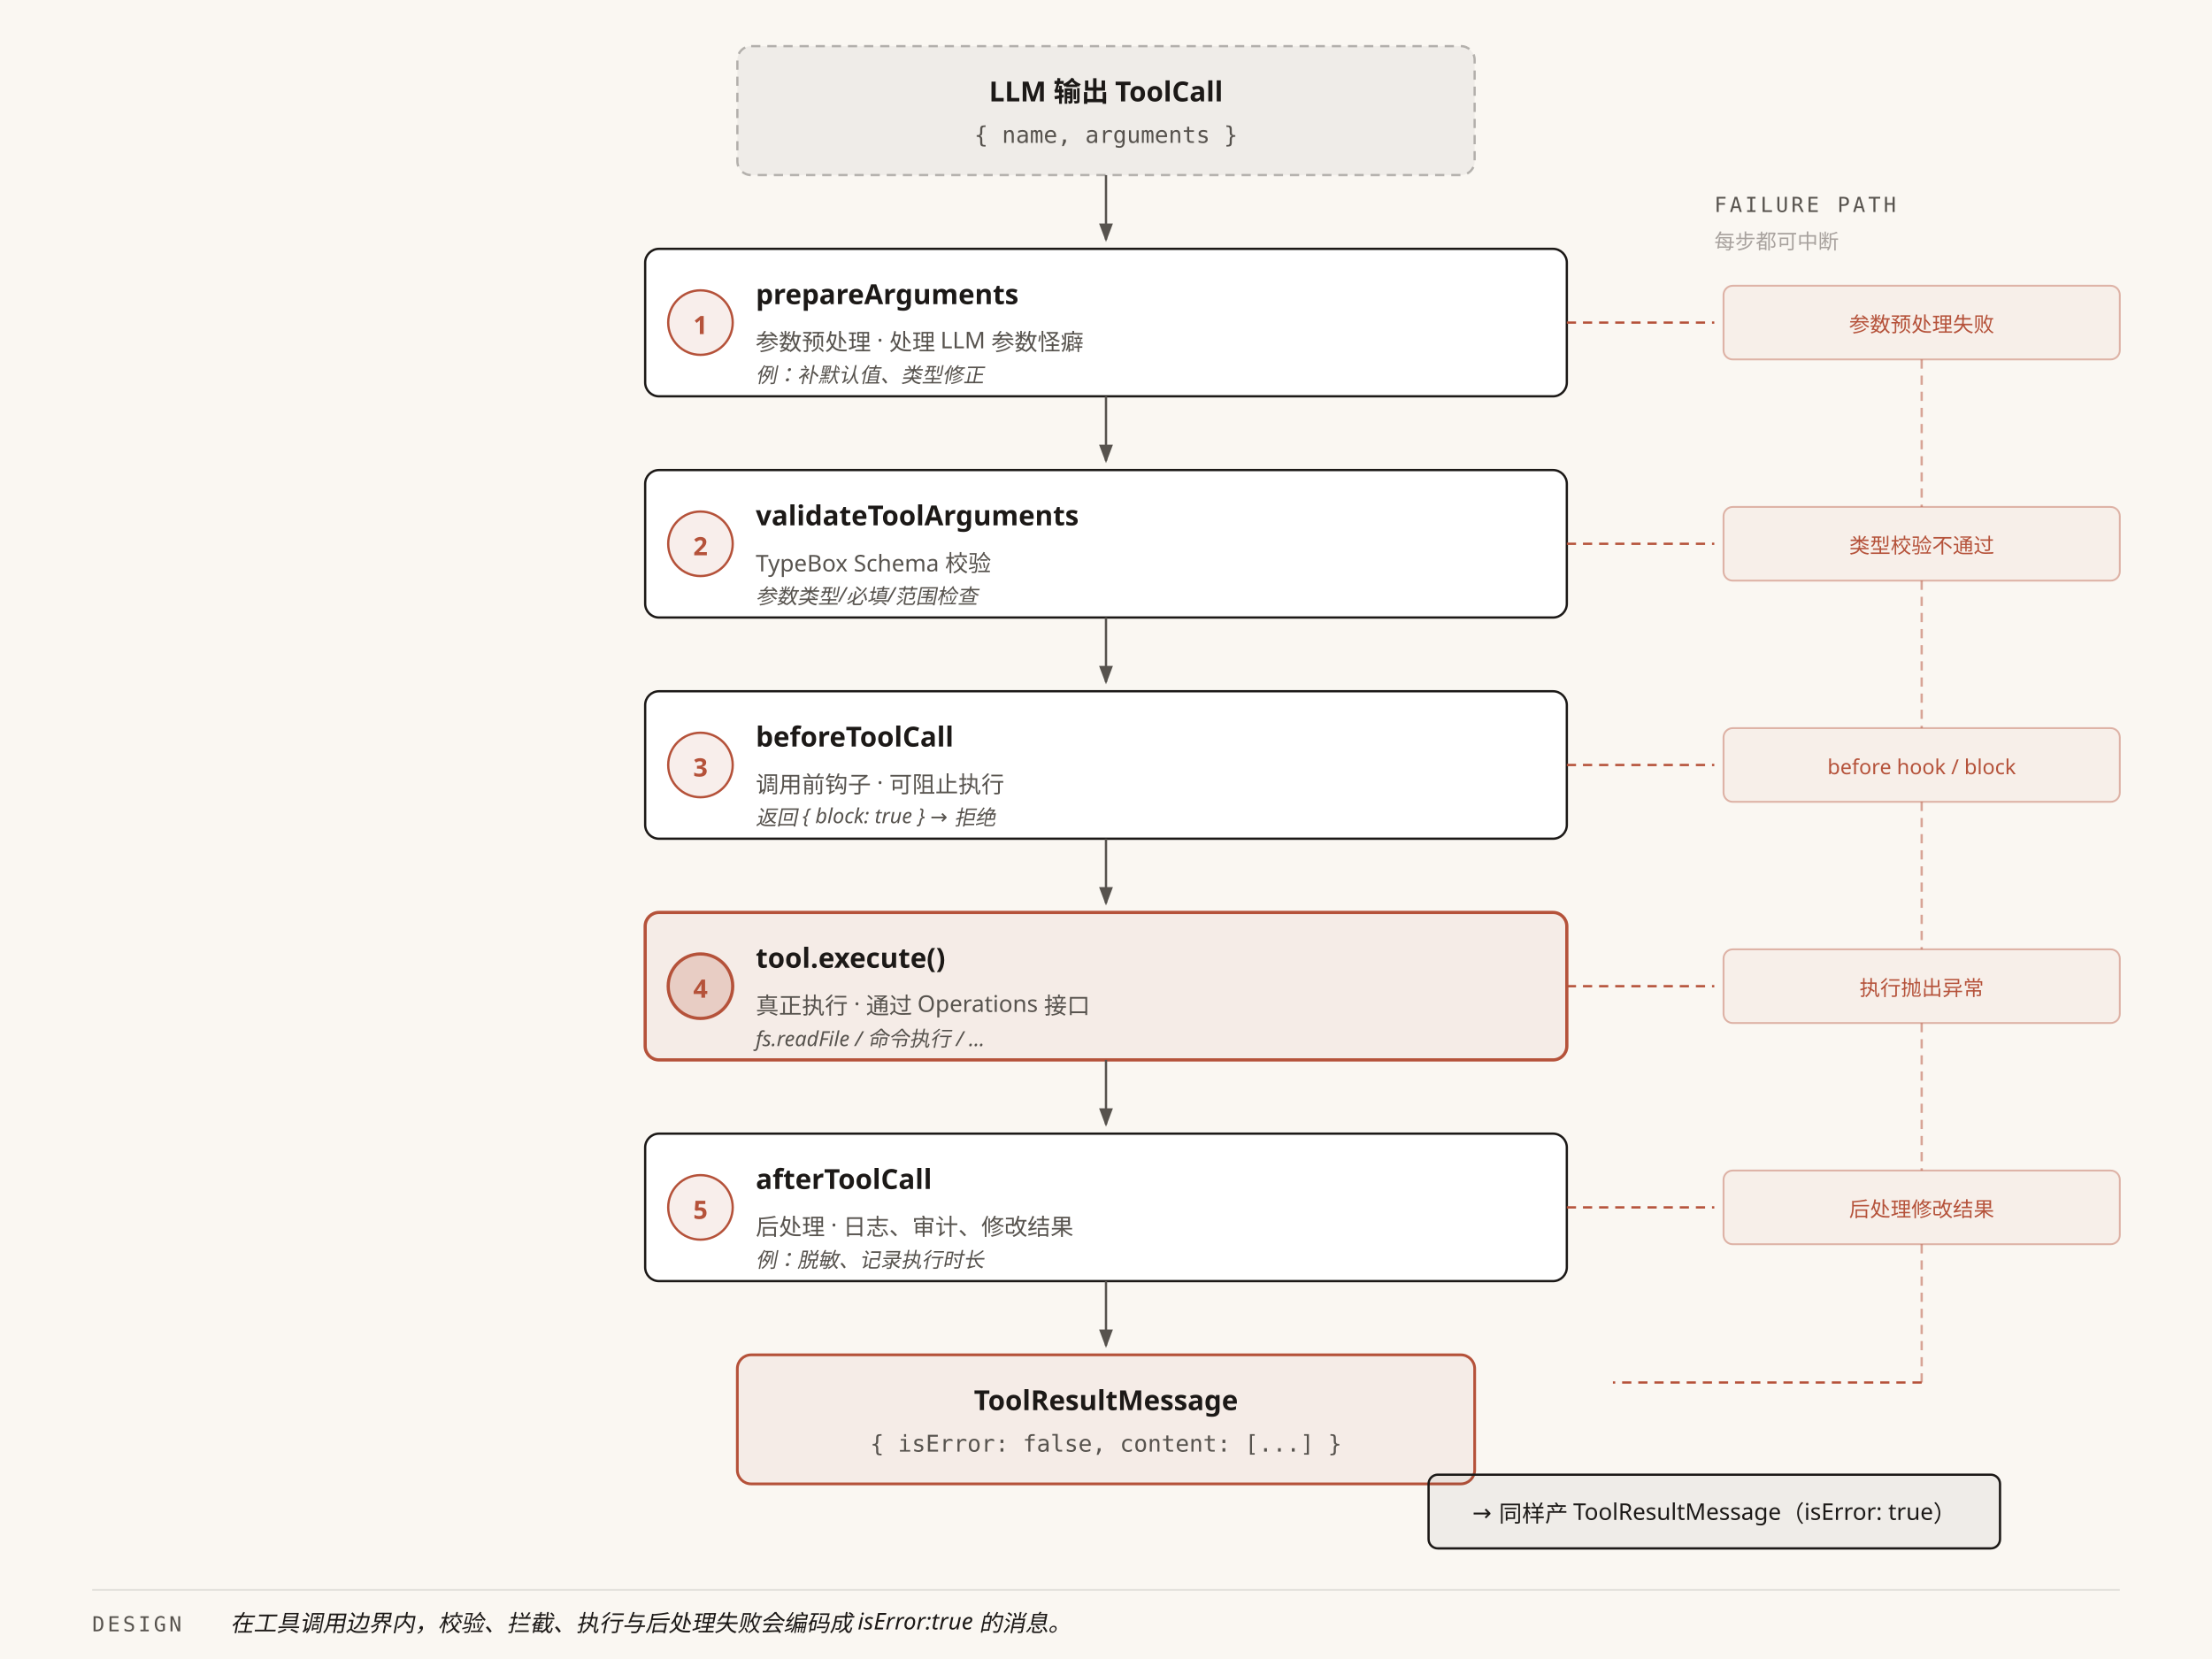
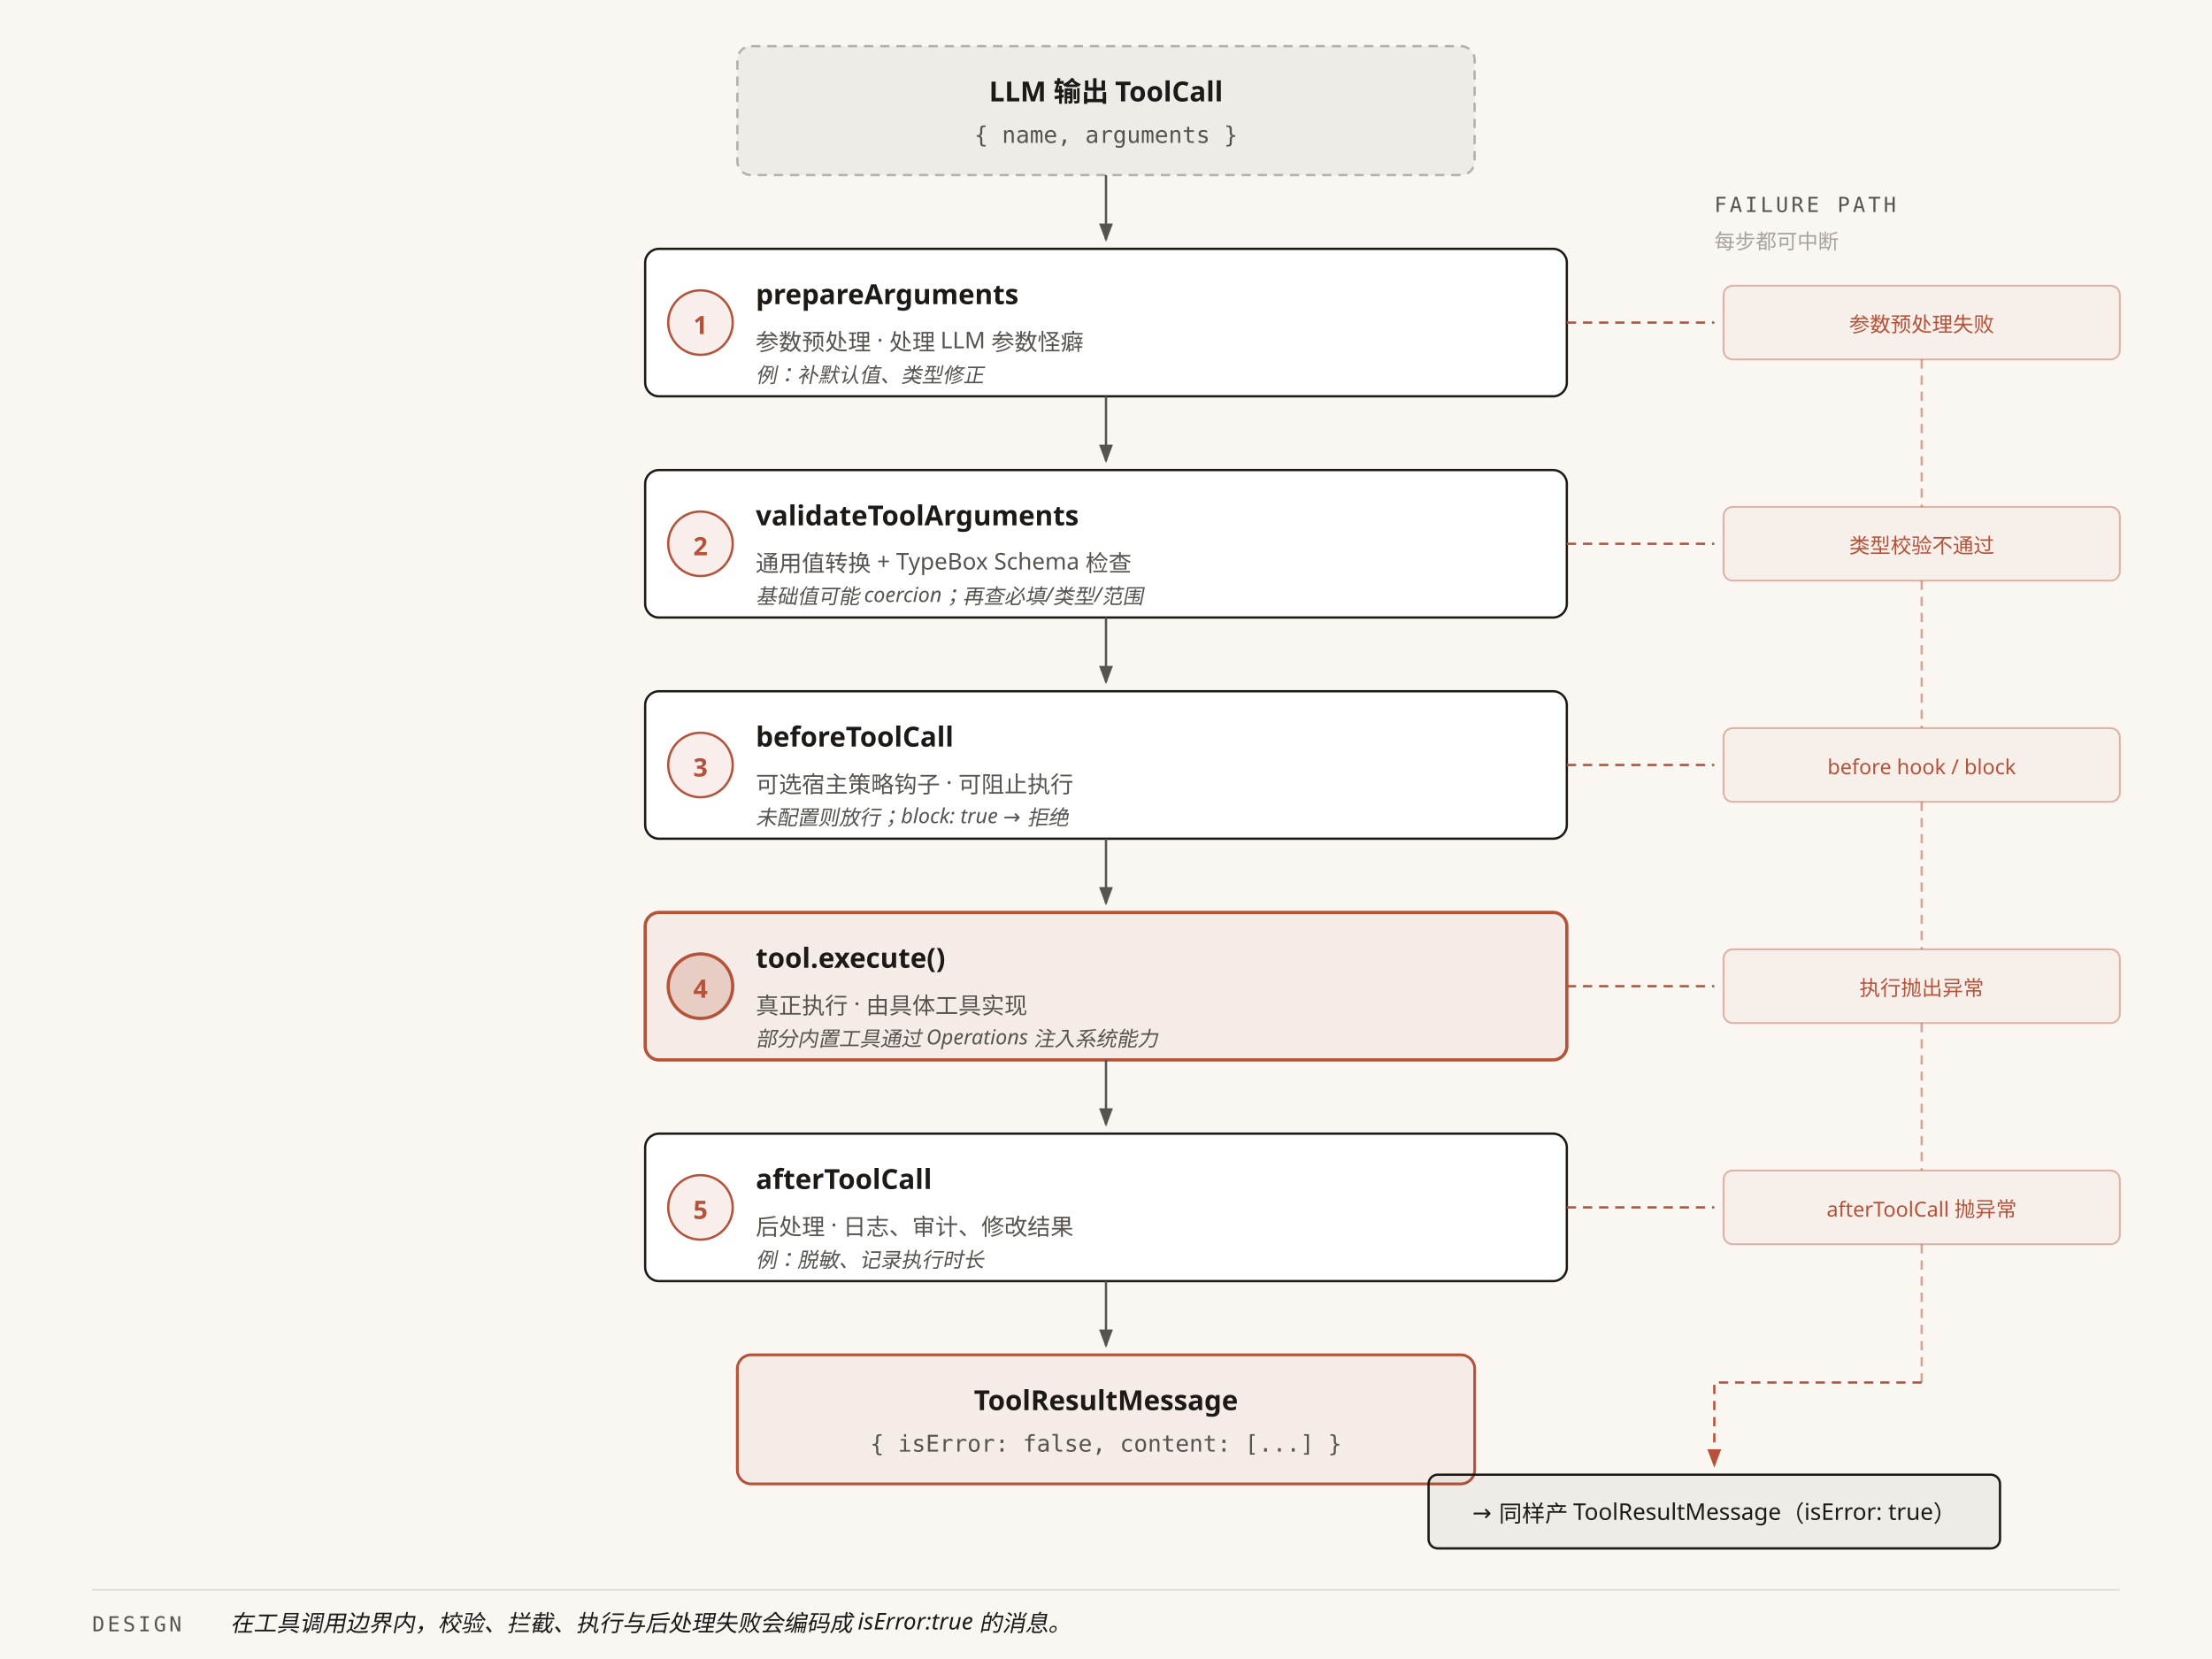
<svg xmlns="http://www.w3.org/2000/svg" viewBox="0 0 960 720">
  <defs>
    <marker id="arrow" markerWidth="8" markerHeight="6" refX="7" refY="3" orient="auto">
      <polygon points="0 0, 8 3, 0 6" fill="#57534e" />
    </marker>
    <marker id="arrow-accent" markerWidth="8" markerHeight="6" refX="7" refY="3" orient="auto">
      <polygon points="0 0, 8 3, 0 6" fill="#b5523a" />
    </marker>
  </defs>
  <rect width="960" height="720" fill="#faf7f2" />
  <rect x="320" y="20" width="320" height="56" rx="6" fill="rgba(28,25,23,0.05)" stroke="rgba(28,25,23,0.30)" stroke-width="1" stroke-dasharray="4,3" />
  <text x="480" y="44" fill="#1c1917" font-size="12" font-weight="600" font-family="'Geist', sans-serif" text-anchor="middle">LLM 输出 ToolCall</text>
  <text x="480" y="62" fill="#57534e" font-size="10" font-family="'Geist Mono', monospace" text-anchor="middle">{ name, arguments }</text>
  <line x1="480" y1="76" x2="480" y2="104" stroke="#57534e" stroke-width="1" marker-end="url(#arrow)" />
  <rect x="280" y="108" width="400" height="64" rx="6" fill="#ffffff" stroke="#1c1917" stroke-width="1" />
  <circle cx="304" cy="140" r="14" fill="rgba(181,82,58,0.10)" stroke="#b5523a" stroke-width="1" />
  <text x="304" y="145" fill="#b5523a" font-size="11" font-weight="600" font-family="'Geist', sans-serif" text-anchor="middle">1</text>
  <text x="328" y="132" fill="#1c1917" font-size="12" font-weight="600" font-family="'Geist', sans-serif">prepareArguments</text>
  <text x="328" y="152" fill="#57534e" font-size="10" font-family="'Geist', sans-serif">参数预处理 · 处理 LLM 参数怪癖</text>
  <text x="328" y="166" fill="#57534e" font-size="9" font-family="'Geist', sans-serif" font-style="italic">例：补默认值、类型修正</text>
  <line x1="480" y1="172" x2="480" y2="200" stroke="#57534e" stroke-width="1" marker-end="url(#arrow)" />
  <rect x="280" y="204" width="400" height="64" rx="6" fill="#ffffff" stroke="#1c1917" stroke-width="1" />
  <circle cx="304" cy="236" r="14" fill="rgba(181,82,58,0.10)" stroke="#b5523a" stroke-width="1" />
  <text x="304" y="241" fill="#b5523a" font-size="11" font-weight="600" font-family="'Geist', sans-serif" text-anchor="middle">2</text>
  <text x="328" y="228" fill="#1c1917" font-size="12" font-weight="600" font-family="'Geist', sans-serif">validateToolArguments</text>
-   <text x="328" y="248" fill="#57534e" font-size="10" font-family="'Geist', sans-serif">TypeBox Schema 校验</text>
-   <text x="328" y="262" fill="#57534e" font-size="9" font-family="'Geist', sans-serif" font-style="italic">参数类型/必填/范围检查</text>
+   <text x="328" y="248" fill="#57534e" font-size="10" font-family="'Geist', sans-serif">通用值转换 + TypeBox Schema 检查</text>
+   <text x="328" y="262" fill="#57534e" font-size="9" font-family="'Geist', sans-serif" font-style="italic">基础值可能 coercion；再查必填/类型/范围</text>
  <line x1="480" y1="268" x2="480" y2="296" stroke="#57534e" stroke-width="1" marker-end="url(#arrow)" />
  <rect x="280" y="300" width="400" height="64" rx="6" fill="#ffffff" stroke="#1c1917" stroke-width="1" />
  <circle cx="304" cy="332" r="14" fill="rgba(181,82,58,0.10)" stroke="#b5523a" stroke-width="1" />
  <text x="304" y="337" fill="#b5523a" font-size="11" font-weight="600" font-family="'Geist', sans-serif" text-anchor="middle">3</text>
  <text x="328" y="324" fill="#1c1917" font-size="12" font-weight="600" font-family="'Geist', sans-serif">beforeToolCall</text>
-   <text x="328" y="344" fill="#57534e" font-size="10" font-family="'Geist', sans-serif">调用前钩子 · 可阻止执行</text>
-   <text x="328" y="358" fill="#57534e" font-size="9" font-family="'Geist', sans-serif" font-style="italic">返回 { block: true } → 拒绝</text>
+   <text x="328" y="344" fill="#57534e" font-size="10" font-family="'Geist', sans-serif">可选宿主策略钩子 · 可阻止执行</text>
+   <text x="328" y="358" fill="#57534e" font-size="9" font-family="'Geist', sans-serif" font-style="italic">未配置则放行；block: true → 拒绝</text>
  <line x1="480" y1="364" x2="480" y2="392" stroke="#57534e" stroke-width="1" marker-end="url(#arrow)" />
  <rect x="280" y="396" width="400" height="64" rx="6" fill="rgba(181,82,58,0.06)" stroke="#b5523a" stroke-width="1.4" />
  <circle cx="304" cy="428" r="14" fill="rgba(181,82,58,0.20)" stroke="#b5523a" stroke-width="1.4" />
  <text x="304" y="433" fill="#b5523a" font-size="11" font-weight="600" font-family="'Geist', sans-serif" text-anchor="middle">4</text>
  <text x="328" y="420" fill="#1c1917" font-size="12" font-weight="600" font-family="'Geist', sans-serif">tool.execute()</text>
-   <text x="328" y="440" fill="#57534e" font-size="10" font-family="'Geist', sans-serif">真正执行 · 通过 Operations 接口</text>
-   <text x="328" y="454" fill="#57534e" font-size="9" font-family="'Geist', sans-serif" font-style="italic">fs.readFile / 命令执行 / ...</text>
+   <text x="328" y="440" fill="#57534e" font-size="10" font-family="'Geist', sans-serif">真正执行 · 由具体工具实现</text>
+   <text x="328" y="454" fill="#57534e" font-size="9" font-family="'Geist', sans-serif" font-style="italic">部分内置工具通过 Operations 注入系统能力</text>
  <line x1="480" y1="460" x2="480" y2="488" stroke="#57534e" stroke-width="1" marker-end="url(#arrow)" />
  <rect x="280" y="492" width="400" height="64" rx="6" fill="#ffffff" stroke="#1c1917" stroke-width="1" />
  <circle cx="304" cy="524" r="14" fill="rgba(181,82,58,0.10)" stroke="#b5523a" stroke-width="1" />
  <text x="304" y="529" fill="#b5523a" font-size="11" font-weight="600" font-family="'Geist', sans-serif" text-anchor="middle">5</text>
  <text x="328" y="516" fill="#1c1917" font-size="12" font-weight="600" font-family="'Geist', sans-serif">afterToolCall</text>
  <text x="328" y="536" fill="#57534e" font-size="10" font-family="'Geist', sans-serif">后处理 · 日志、审计、修改结果</text>
  <text x="328" y="550" fill="#57534e" font-size="9" font-family="'Geist', sans-serif" font-style="italic">例：脱敏、记录执行时长</text>
  <line x1="480" y1="556" x2="480" y2="584" stroke="#57534e" stroke-width="1" marker-end="url(#arrow)" />
  <rect x="320" y="588" width="320" height="56" rx="6" fill="rgba(181,82,58,0.06)" stroke="#b5523a" stroke-width="1.2" />
  <text x="480" y="612" fill="#1c1917" font-size="12" font-weight="600" font-family="'Geist', sans-serif" text-anchor="middle">ToolResultMessage</text>
  <text x="480" y="630" fill="#57534e" font-size="10" font-family="'Geist Mono', monospace" text-anchor="middle">{ isError: false, content: [...] }</text>
  <text x="744" y="92" fill="#57534e" font-size="9" font-family="'Geist Mono', monospace" letter-spacing="0.14em">FAILURE PATH</text>
  <text x="744" y="108" fill="#a8a29e" font-size="9" font-family="'Geist', sans-serif">每步都可中断</text>
  <line x1="680" y1="140" x2="744" y2="140" stroke="#b5523a" stroke-width="1" stroke-dasharray="4,3" />
  <line x1="680" y1="236" x2="744" y2="236" stroke="#b5523a" stroke-width="1" stroke-dasharray="4,3" />
  <line x1="680" y1="332" x2="744" y2="332" stroke="#b5523a" stroke-width="1" stroke-dasharray="4,3" />
  <line x1="680" y1="428" x2="744" y2="428" stroke="#b5523a" stroke-width="1" stroke-dasharray="4,3" />
  <line x1="680" y1="524" x2="744" y2="524" stroke="#b5523a" stroke-width="1" stroke-dasharray="4,3" />
  <rect x="748" y="124" width="172" height="32" rx="4" fill="rgba(181,82,58,0.05)" stroke="rgba(181,82,58,0.40)" stroke-width="0.8" />
  <text x="834" y="144" fill="#b5523a" font-size="9" font-family="'Geist', sans-serif" text-anchor="middle">参数预处理失败</text>
  <rect x="748" y="220" width="172" height="32" rx="4" fill="rgba(181,82,58,0.05)" stroke="rgba(181,82,58,0.40)" stroke-width="0.8" />
  <text x="834" y="240" fill="#b5523a" font-size="9" font-family="'Geist', sans-serif" text-anchor="middle">类型校验不通过</text>
  <rect x="748" y="316" width="172" height="32" rx="4" fill="rgba(181,82,58,0.05)" stroke="rgba(181,82,58,0.40)" stroke-width="0.8" />
  <text x="834" y="336" fill="#b5523a" font-size="9" font-family="'Geist', sans-serif" text-anchor="middle">before hook / block</text>
  <rect x="748" y="412" width="172" height="32" rx="4" fill="rgba(181,82,58,0.05)" stroke="rgba(181,82,58,0.40)" stroke-width="0.8" />
  <text x="834" y="432" fill="#b5523a" font-size="9" font-family="'Geist', sans-serif" text-anchor="middle">执行抛出异常</text>
  <rect x="748" y="508" width="172" height="32" rx="4" fill="rgba(181,82,58,0.05)" stroke="rgba(181,82,58,0.40)" stroke-width="0.8" />
-   <text x="834" y="528" fill="#b5523a" font-size="9" font-family="'Geist', sans-serif" text-anchor="middle">后处理修改结果</text>
+   <text x="834" y="528" fill="#b5523a" font-size="9" font-family="'Geist', sans-serif" text-anchor="middle">afterToolCall 抛异常</text>
  <path d="M 834 156 L 834 220 M 834 252 L 834 316 M 834 348 L 834 412 M 834 444 L 834 508 M 834 540 L 834 600" fill="none" stroke="#b5523a" stroke-width="1" stroke-dasharray="4,3" opacity="0.5" />
-   <path d="M 834 600 L 700 600" stroke="#b5523a" stroke-width="1" stroke-dasharray="4,3" />
+   <path d="M 834 600 H 744 V 636" fill="none" stroke="#b5523a" stroke-width="1" stroke-dasharray="4,3" marker-end="url(#arrow-accent)" />
  <rect x="620" y="640" width="248" height="32" rx="4" fill="rgba(28,25,23,0.05)" stroke="#1c1917" stroke-width="1" />
  <text x="744" y="660" fill="#1c1917" font-size="10" font-family="'Geist', sans-serif" text-anchor="middle">→ 同样产 ToolResultMessage（isError: true）</text>
  <line x1="40" y1="690" x2="920" y2="690" stroke="rgba(28,25,23,0.10)" stroke-width="0.8" />
  <text x="40" y="708" fill="#57534e" font-size="9" font-family="'Geist Mono', monospace" letter-spacing="0.14em">DESIGN</text>
  <text x="100" y="708" fill="#1c1917" font-size="10" font-family="'Geist', sans-serif" font-style="italic">
      在工具调用边界内，校验、拦截、执行与后处理失败会编码成 isError:true 的消息。
    </text>
</svg>
